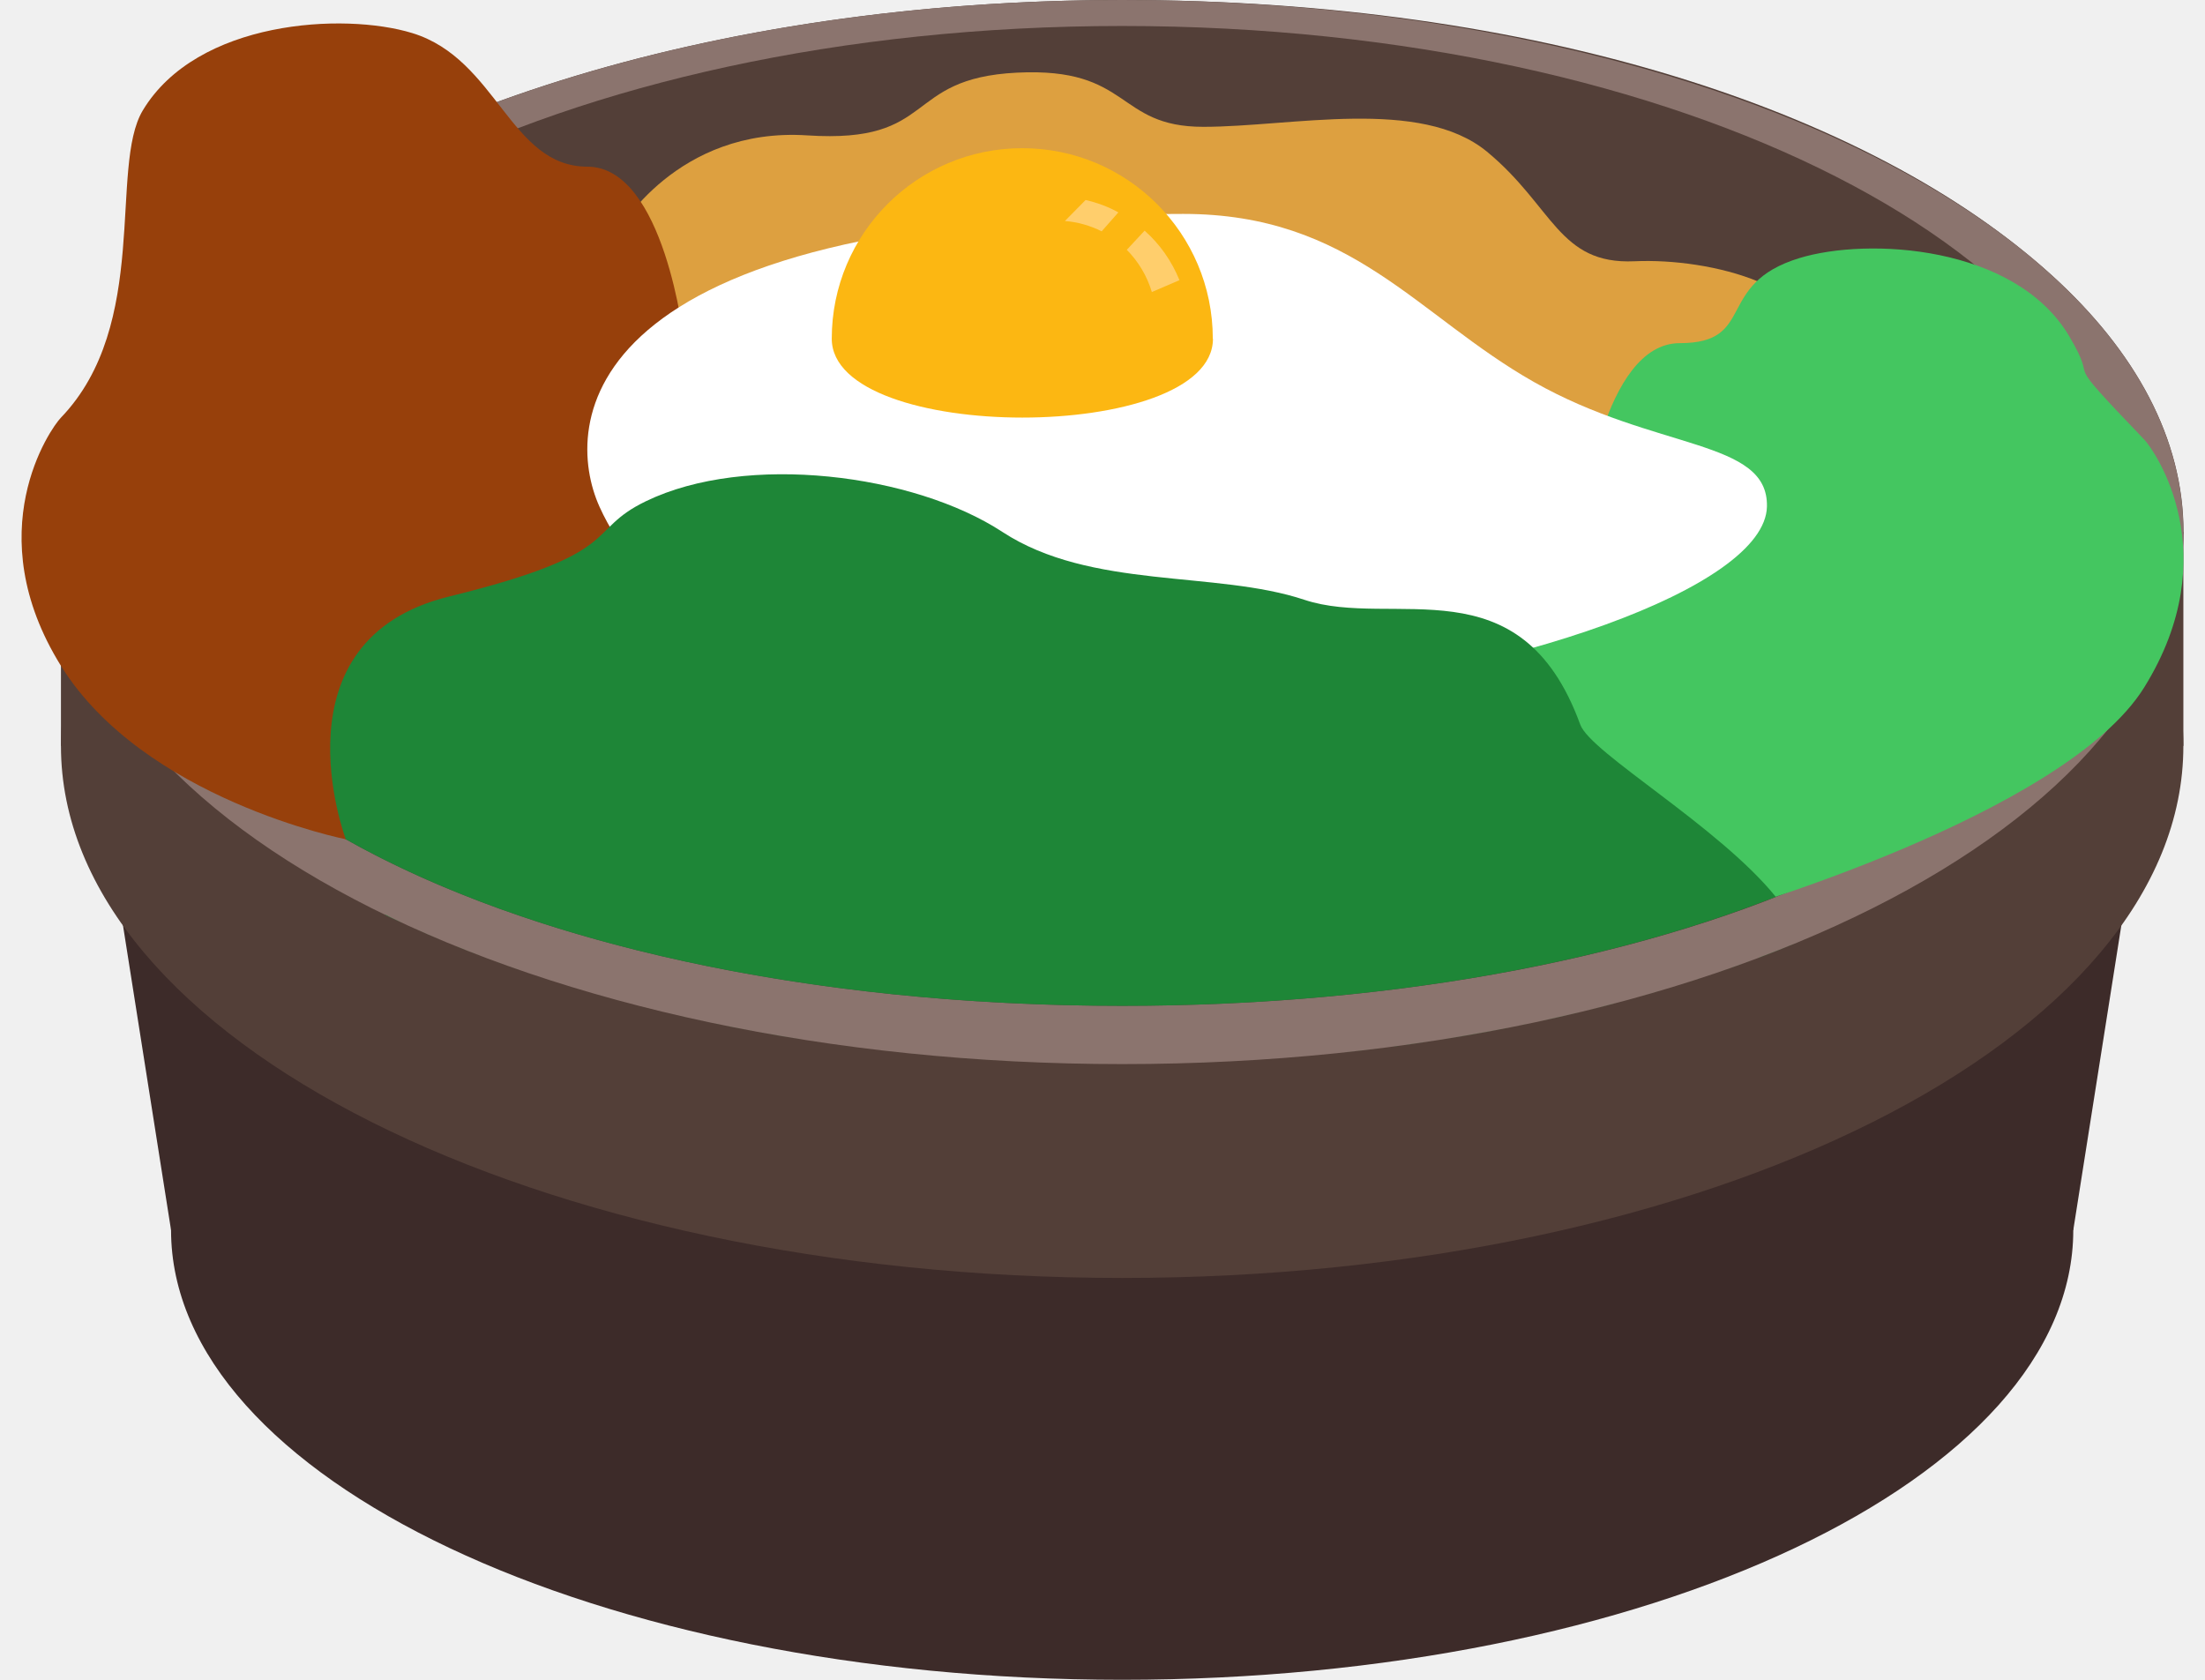
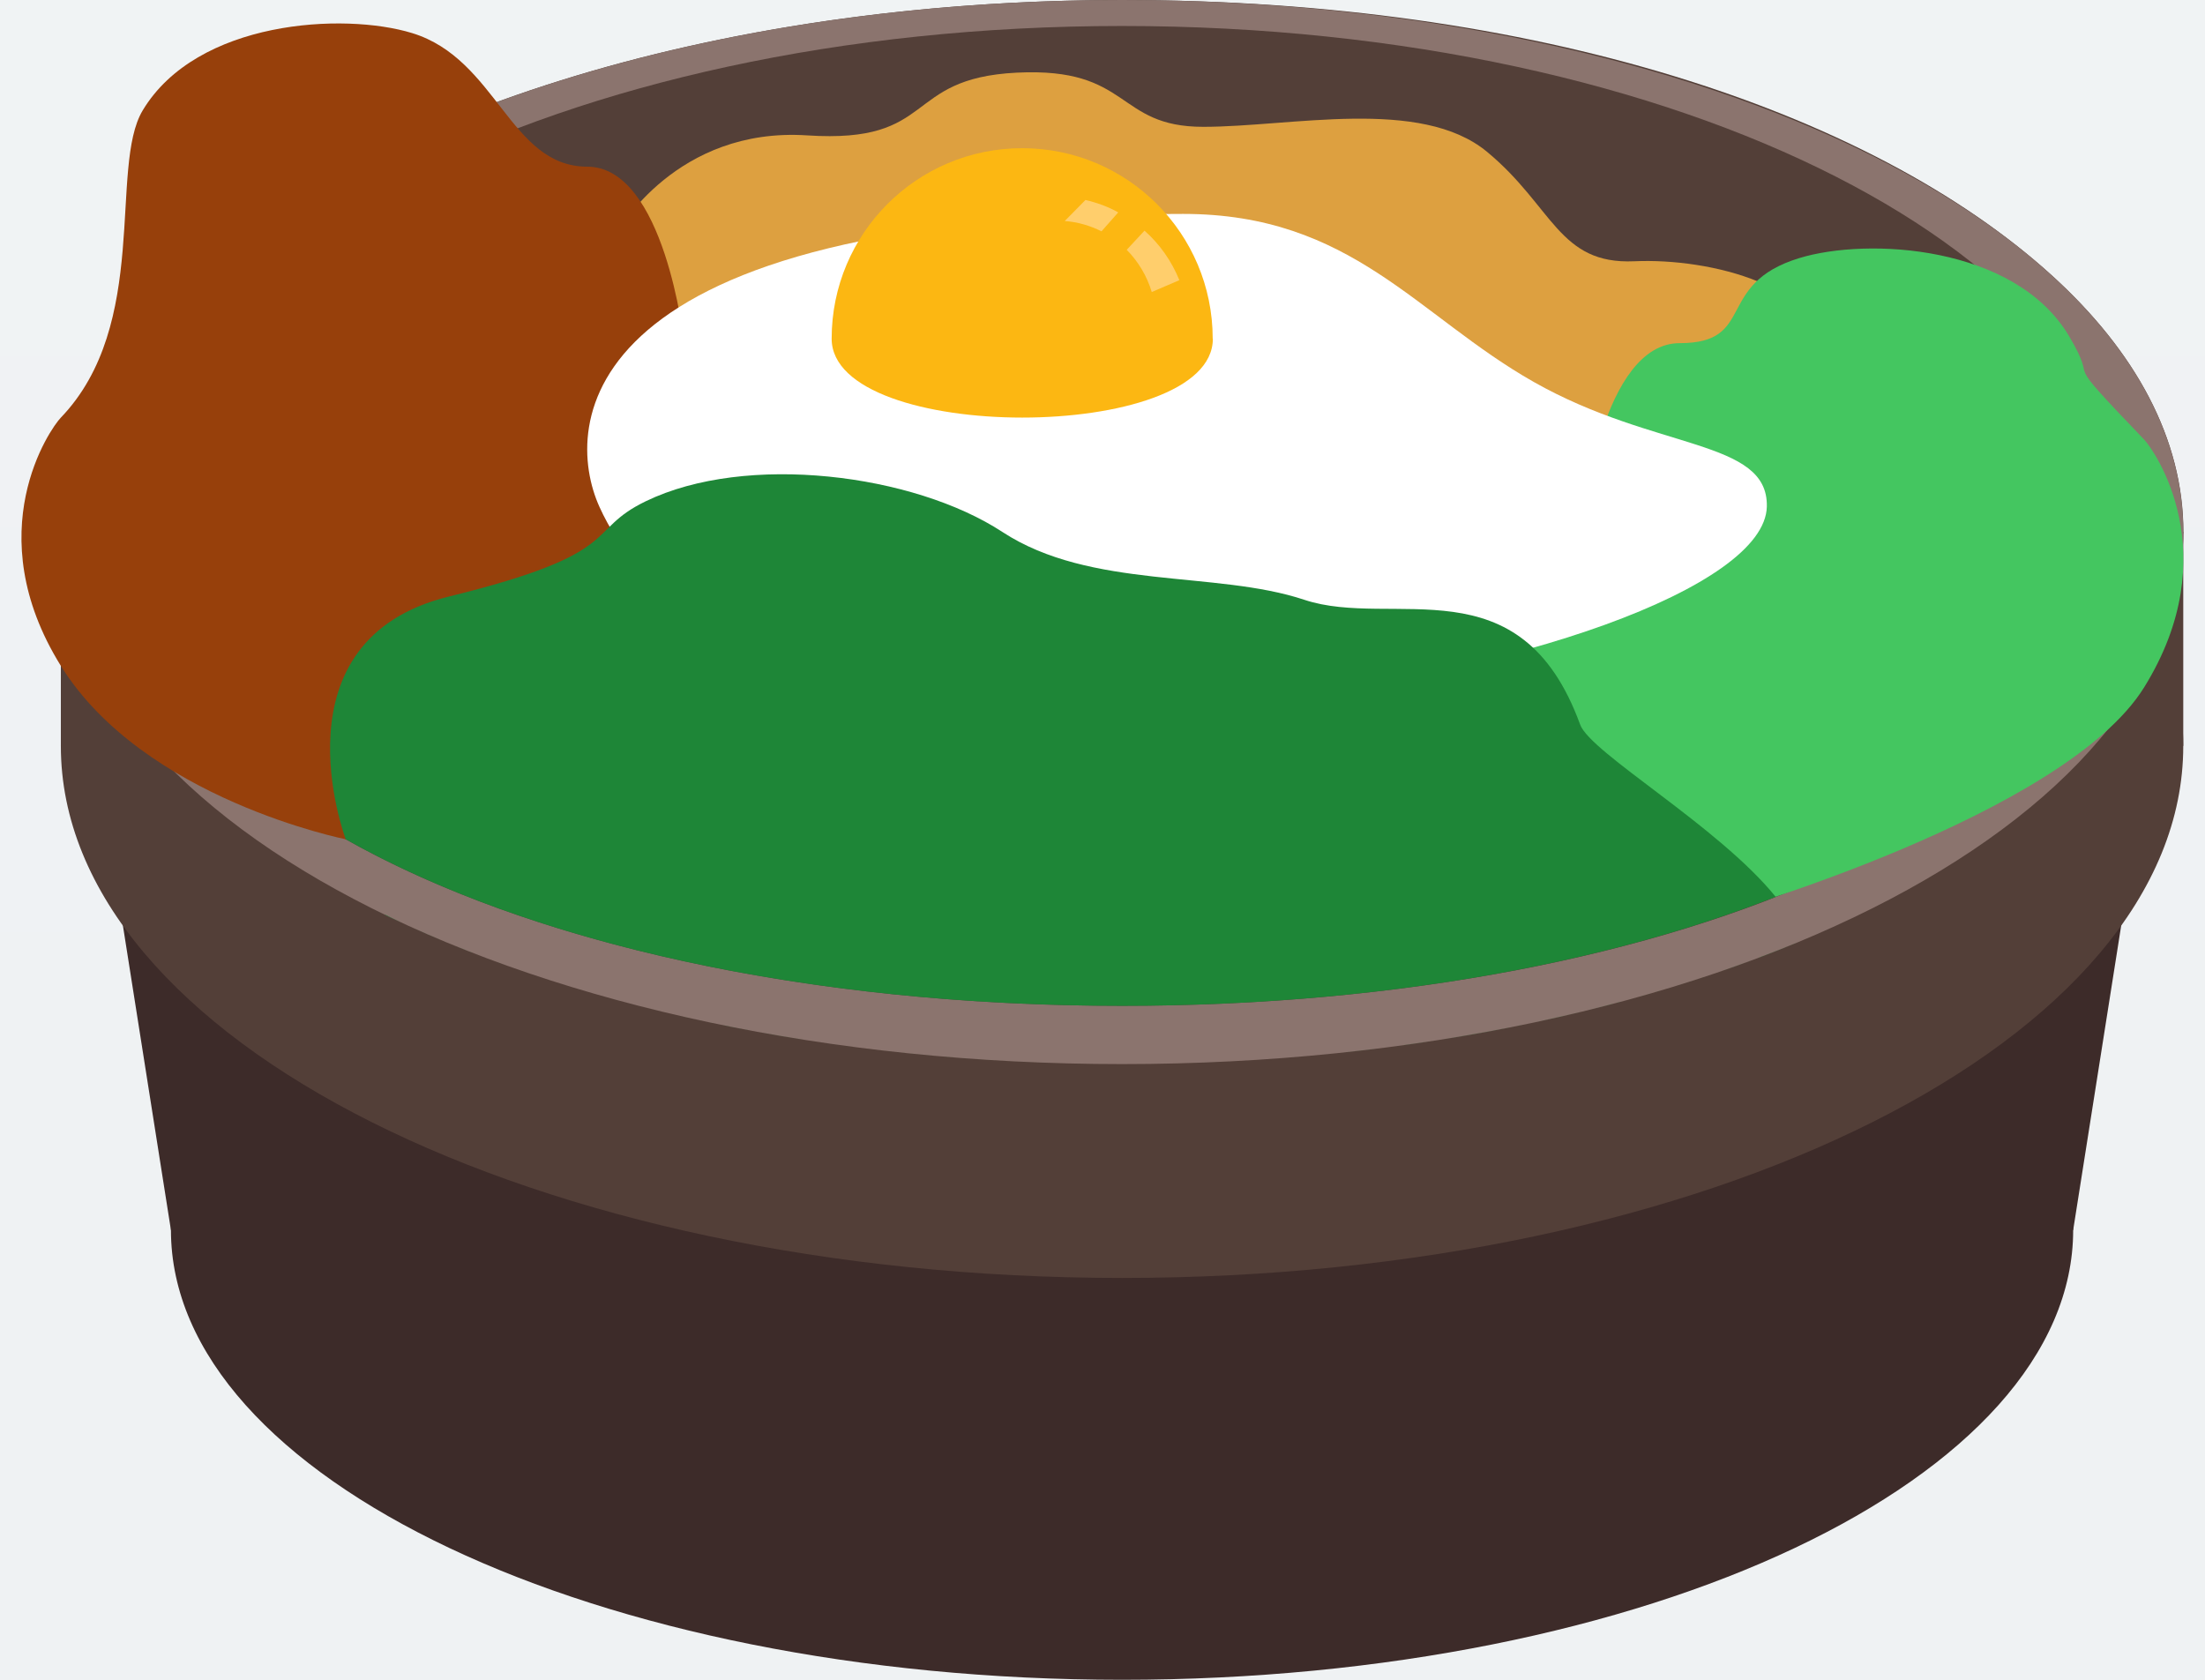
<svg xmlns="http://www.w3.org/2000/svg" width="42" height="32" viewBox="0 0 42 32" fill="none">
-   <g clip-path="url(#clip0_109_10323)">
-     <path d="M21.375 32C31.38 32 39.491 28.164 39.491 23.433C39.491 18.702 31.38 14.866 21.375 14.866C11.369 14.866 3.258 18.702 3.258 23.433C3.258 28.164 11.369 32 21.375 32Z" fill="#3D2B29" />
-     <path d="M41.588 10.135L39.491 23.433H3.258L1.161 10.135H41.588Z" fill="#3D2B29" />
-     <path d="M41.588 10.135C41.588 13.277 38.742 16.084 34.271 17.943C30.771 19.4 26.274 20.273 21.375 20.273C15.924 20.273 10.975 19.192 7.338 17.432C3.53 15.587 1.159 13 1.159 10.135C1.159 8.474 1.96 6.905 3.37 5.521C6.719 2.242 13.523 0 21.377 0C29.232 0 35.634 2.115 39.079 5.241C40.678 6.69 41.591 8.362 41.591 10.135H41.588Z" fill="#533F38" />
-     <path d="M21.375 24.345C32.538 24.345 41.588 19.808 41.588 14.21C41.588 8.613 32.538 4.075 21.375 4.075C10.211 4.075 1.161 8.613 1.161 14.21C1.161 19.808 10.211 24.345 21.375 24.345Z" fill="#533F38" />
-     <path d="M41.588 10.135H1.161V14.21H41.588V10.135Z" fill="#533F38" />
-     <path d="M21.375 0C10.21 0 1.161 4.539 1.161 10.135C1.161 15.732 10.21 20.271 21.375 20.271C32.539 20.271 41.588 15.732 41.588 10.135C41.588 4.539 32.539 0 21.375 0ZM21.375 19.161C10.68 19.161 2.216 15.345 2.216 10.135C2.216 4.925 10.68 0.495 21.375 0.495C32.07 0.495 40.533 4.925 40.533 10.135C40.533 15.345 32.07 19.161 21.375 19.161Z" fill="#8B746E" />
-     <path d="M11.776 4.404C11.776 4.404 12.886 2.416 15.377 2.579C17.868 2.742 17.181 1.493 19.369 1.384C21.556 1.275 21.243 2.416 22.92 2.416C24.597 2.416 27.059 1.846 28.324 2.89C29.589 3.935 29.688 5.042 31.132 4.977C32.575 4.912 34.8 5.454 34.745 6.864C34.691 8.274 30.59 12.943 30.59 12.943L19.475 15.221L9.648 7.732L11.776 4.401V4.404Z" fill="#DDA040" />
-     <path d="M13.028 6.488C13.028 6.488 12.66 3.175 11.188 3.175C9.715 3.175 9.472 1.125 7.852 0.63C6.55 0.231 3.751 0.384 2.719 2.105C2.074 3.183 2.87 6.18 1.159 7.958C0.959 8.165 -0.42 10.138 1.159 12.681C2.737 15.224 6.587 15.988 6.587 15.988L13.938 14.244L13.028 6.488Z" fill="#97400B" />
-     <path d="M30.154 9.85C30.154 9.85 30.523 6.537 31.995 6.537C33.467 6.537 32.653 5.412 34.273 4.917C35.575 4.518 38.374 4.671 39.406 6.392C40.051 7.471 39.134 6.592 40.842 8.373C41.041 8.58 42.421 10.553 40.842 13.095C39.32 15.545 32.747 17.424 32.747 17.424L25.927 14.005L30.157 9.853L30.154 9.85Z" fill="#44C660" />
-     <path d="M33.656 9.651C33.586 12.73 14.459 16.401 11.418 9.651C10.726 8.113 10.864 4.075 22.538 4.075C25.745 4.075 26.989 6.014 29.216 7.276C31.538 8.593 33.685 8.36 33.656 9.651Z" fill="white" />
-     <path d="M23.104 6.452C23.104 8.456 15.843 8.456 15.843 6.452C15.843 4.448 17.468 2.823 19.472 2.823C21.476 2.823 23.101 4.448 23.101 6.452H23.104Z" fill="#FCB712" />
-     <path d="M20.678 3.81C20.895 3.86 21.108 3.937 21.302 4.046L20.984 4.407C20.768 4.298 20.532 4.23 20.284 4.21L20.678 3.81Z" fill="#FFCE6C" />
-     <path d="M22.466 5.337L21.94 5.563C21.849 5.257 21.681 4.979 21.463 4.759L21.802 4.394C22.09 4.648 22.318 4.972 22.466 5.337Z" fill="#FFCE6C" />
-     <path d="M15.302 19.804C15.011 19.757 14.723 19.711 14.441 19.659C14.726 19.711 15.011 19.76 15.302 19.804Z" fill="#1E8637" />
-     <path d="M13.417 19.454C13.155 19.397 12.896 19.34 12.642 19.278C12.898 19.34 13.155 19.397 13.417 19.454Z" fill="#1E8637" />
-     <path d="M14.347 19.641C14.072 19.589 13.8 19.537 13.531 19.48C13.8 19.537 14.072 19.591 14.347 19.641Z" fill="#1E8637" />
-     <path d="M9.163 18.21C8.966 18.135 8.772 18.059 8.58 17.979C8.772 18.057 8.966 18.135 9.163 18.21Z" fill="#1E8637" />
-     <path d="M9.956 18.498C9.746 18.425 9.539 18.352 9.337 18.277C9.542 18.352 9.749 18.428 9.956 18.498Z" fill="#1E8637" />
-     <path d="M7.336 17.424C7.336 17.424 7.339 17.43 7.341 17.432C7.447 17.484 7.559 17.533 7.668 17.583C7.556 17.531 7.447 17.479 7.339 17.424H7.336Z" fill="#1E8637" />
-     <path d="M33.825 17.085C32.736 15.739 30.297 14.345 30.1 13.803C28.964 10.687 26.535 11.989 24.845 11.426C23.158 10.864 20.781 11.237 19.093 10.133C17.406 9.028 14.218 8.621 12.302 9.549C11.117 10.122 11.95 10.529 8.554 11.364C5.184 12.191 6.566 15.931 6.586 15.988C10.081 17.961 15.376 19.161 21.372 19.161C26.154 19.161 30.488 18.396 33.822 17.085H33.825Z" fill="#1E8637" />
-     <path d="M8.399 17.904C8.214 17.826 8.03 17.748 7.852 17.665C8.03 17.746 8.214 17.826 8.399 17.904Z" fill="#1E8637" />
-     <path d="M21.375 20.271C19.633 20.271 17.94 20.159 16.328 19.952C17.942 20.159 19.633 20.271 21.375 20.271C21.722 20.271 22.064 20.265 22.406 20.258C22.064 20.265 21.719 20.271 21.375 20.271Z" fill="#1E8637" />
-     <path d="M30.93 19.068C30.707 19.127 30.479 19.187 30.25 19.241C30.479 19.184 30.707 19.127 30.93 19.068Z" fill="#1E8637" />
-     <path d="M31.746 18.834C31.544 18.897 31.336 18.954 31.129 19.013C31.336 18.956 31.541 18.897 31.746 18.834Z" fill="#1E8637" />
-     <path d="M30.095 19.28C29.815 19.348 29.529 19.413 29.242 19.472C29.529 19.41 29.812 19.348 30.095 19.28Z" fill="#1E8637" />
-     <path d="M33.358 18.298C33.156 18.373 32.952 18.446 32.744 18.516C32.952 18.446 33.156 18.371 33.358 18.298Z" fill="#1E8637" />
-     <path d="M29.242 19.475C28.643 19.602 28.029 19.716 27.401 19.812C28.029 19.713 28.643 19.602 29.242 19.475Z" fill="#1E8637" />
-     <path d="M32.55 18.58C32.353 18.645 32.156 18.71 31.956 18.772C32.156 18.71 32.355 18.645 32.55 18.58Z" fill="#1E8637" />
-     <path d="M33.503 18.244C33.765 18.145 34.022 18.044 34.273 17.94C34.022 18.044 33.765 18.148 33.503 18.246V18.244Z" fill="#1E8637" />
-     <path d="M23.389 20.221C23.078 20.237 22.764 20.25 22.451 20.258C22.767 20.25 23.078 20.237 23.389 20.221Z" fill="#1E8637" />
-     <path d="M26.303 19.967C26.054 19.998 25.802 20.027 25.548 20.055C25.802 20.029 26.054 19.998 26.303 19.967Z" fill="#1E8637" />
-     <path d="M27.318 19.825C27.044 19.866 26.766 19.908 26.486 19.944C26.766 19.908 27.044 19.869 27.318 19.825Z" fill="#1E8637" />
+   <rect width="42" height="32" fill="#868686" />
+   <g id="FoodieGo - Main View" clip-path="url(#clip0_0_1)">
+     <rect id="Rectangle 24" x="-837" y="-92" width="1440" height="1024" fill="url(#paint0_linear_0_1)" />
+     <g id="Mask group">
+       <mask id="mask0_0_1" style="mask-type:alpha" maskUnits="userSpaceOnUse" x="-661" y="-4" width="1088" height="62">
+         <rect id="Rectangle 23" x="-661" y="-4" width="1088" height="62" fill="#D9D9D9" />
+       </mask>
+       <g mask="url(#mask0_0_1)">
+         <g id="Frame 223">
+           <g id="Group 234">
+             <g id="Frame 221">
+               <g id="Food - icons">
+                 <g id="Layer_1" clip-path="url(#clip1_0_1)">
+                   <path id="Vector" d="M21.373 32C31.378 32 39.489 28.164 39.489 23.433C39.489 18.701 31.378 14.866 21.373 14.866C11.367 14.866 3.256 18.701 3.256 23.433C3.256 28.164 11.367 32 21.373 32Z" fill="#3D2B29" />
+                   <path id="Vector_2" d="M41.586 10.135L39.489 23.433H3.256L1.159 10.135H41.586Z" fill="#3D2B29" />
+                   <path id="Vector_3" d="M41.586 10.135C41.586 13.277 38.74 16.084 34.269 17.943C30.769 19.4 26.272 20.273 21.373 20.273C15.921 20.273 10.973 19.192 7.336 17.432C3.528 15.587 1.157 13 1.157 10.135C1.157 8.474 1.958 6.905 3.368 5.521C6.717 2.242 13.521 0 21.375 0C29.23 0 35.632 2.115 39.077 5.241C40.676 6.69 41.589 8.362 41.589 10.135H41.586Z" fill="#533F38" />
+                   <path id="Vector_4" d="M21.373 24.345C32.536 24.345 41.586 19.808 41.586 14.21C41.586 8.613 32.536 4.075 21.373 4.075C10.209 4.075 1.159 8.613 1.159 14.21C1.159 19.808 10.209 24.345 21.373 24.345Z" fill="#533F38" />
+                   <path id="Vector_5" d="M41.586 10.135H1.159V14.21H41.586V10.135Z" fill="#533F38" />
+                   <path id="Vector_6" d="M21.373 0C10.208 0 1.159 4.539 1.159 10.135C1.159 15.732 10.208 20.271 21.373 20.271C32.537 20.271 41.586 15.732 41.586 10.135C41.586 4.539 32.537 0 21.373 0ZM21.373 19.161C10.678 19.161 2.214 15.345 2.214 10.135C2.214 4.925 10.678 0.495 21.373 0.495C32.068 0.495 40.531 4.925 40.531 10.135C40.531 15.345 32.068 19.161 21.373 19.161Z" fill="#8B746E" />
+                   <path id="Vector_7" d="M11.774 4.404C11.774 4.404 12.883 2.416 15.374 2.579C17.866 2.743 17.179 1.493 19.366 1.384C21.554 1.275 21.241 2.416 22.918 2.416C24.595 2.416 27.057 1.846 28.322 2.89C29.587 3.935 29.686 5.042 31.13 4.977C32.573 4.912 34.797 5.454 34.743 6.864C34.689 8.274 30.588 12.943 30.588 12.943L19.473 15.221L9.646 7.732L11.774 4.401V4.404Z" fill="#DDA040" />
+                   <path id="Vector_8" d="M13.026 6.488C13.026 6.488 12.658 3.175 11.186 3.175C9.713 3.175 9.47 1.125 7.849 0.63C6.548 0.231 3.749 0.384 2.717 2.105C2.072 3.183 2.867 6.18 1.157 7.958C0.957 8.165 -0.422 10.138 1.157 12.681C2.735 15.224 6.585 15.988 6.585 15.988L13.936 14.244L13.026 6.488Z" fill="#97400B" />
+                   <path id="Vector_9" d="M30.152 9.85C30.152 9.85 30.52 6.537 31.993 6.537C33.465 6.537 32.651 5.412 34.271 4.917C35.572 4.518 38.372 4.671 39.404 6.392C40.049 7.471 39.131 6.592 40.84 8.373C41.039 8.58 42.418 10.553 40.84 13.095C39.318 15.545 32.744 17.424 32.744 17.424L25.924 14.005L30.155 9.853L30.152 9.85Z" fill="#44C660" />
+                   <path id="Vector_10" d="M33.654 9.651C33.584 12.73 14.457 16.401 11.416 9.651C10.724 8.113 10.862 4.075 22.537 4.075C25.743 4.075 26.987 6.014 29.214 7.276C31.537 8.593 33.683 8.36 33.654 9.651Z" fill="white" />
+                   <path id="Vector_11" d="M23.102 6.452C23.102 8.456 15.841 8.456 15.841 6.452C15.841 4.448 17.466 2.823 19.47 2.823C21.474 2.823 23.099 4.448 23.099 6.452H23.102Z" fill="#FCB712" />
+                   <path id="Vector_12" d="M20.675 3.81C20.893 3.86 21.106 3.937 21.3 4.046L20.981 4.407C20.766 4.298 20.53 4.23 20.281 4.21L20.675 3.81Z" fill="#FFCE6C" />
+                   <path id="Vector_13" d="M22.464 5.337L21.938 5.563C21.847 5.257 21.679 4.979 21.461 4.759L21.8 4.394C22.088 4.648 22.316 4.972 22.464 5.337Z" fill="#FFCE6C" />
+                   <path id="Vector_14" d="M15.299 19.804C15.009 19.757 14.721 19.711 14.439 19.659C14.724 19.711 15.009 19.76 15.299 19.804Z" fill="#1E8637" />
+                   <path id="Vector_15" d="M13.415 19.454C13.153 19.397 12.894 19.34 12.64 19.278C12.896 19.34 13.153 19.397 13.415 19.454Z" fill="#1E8637" />
+                   <path id="Vector_16" d="M14.345 19.641C14.071 19.589 13.798 19.537 13.529 19.48C13.798 19.537 14.071 19.591 14.345 19.641Z" fill="#1E8637" />
+                   <path id="Vector_17" d="M9.161 18.21C8.964 18.135 8.77 18.059 8.578 17.979C8.77 18.057 8.964 18.135 9.161 18.21Z" fill="#1E8637" />
+                   <path id="Vector_18" d="M9.954 18.497C9.744 18.425 9.537 18.352 9.335 18.277C9.54 18.352 9.747 18.427 9.954 18.497Z" fill="#1E8637" />
+                   <path id="Vector_19" d="M7.334 17.424C7.334 17.424 7.336 17.43 7.339 17.432C7.445 17.484 7.557 17.533 7.665 17.582C7.554 17.531 7.445 17.479 7.336 17.424H7.334Z" fill="#1E8637" />
+                   <path id="Vector_20" d="M33.823 17.085C32.734 15.739 30.295 14.345 30.098 13.803C28.962 10.687 26.534 11.989 24.844 11.426C23.156 10.864 20.779 11.237 19.092 10.133C17.404 9.028 14.216 8.621 12.3 9.549C11.116 10.122 11.948 10.529 8.552 11.364C5.182 12.191 6.564 15.931 6.585 15.988C10.079 17.961 15.374 19.161 21.37 19.161C26.153 19.161 30.487 18.396 33.82 17.085H33.823Z" fill="#1E8637" />
+                   <path id="Vector_21" d="M8.396 17.904C8.212 17.826 8.028 17.748 7.849 17.666C8.028 17.746 8.212 17.826 8.396 17.904Z" fill="#1E8637" />
+                   <path id="Vector_22" d="M21.373 20.271C19.631 20.271 17.938 20.159 16.326 19.952C17.941 20.159 19.631 20.271 21.373 20.271C21.72 20.271 22.062 20.265 22.404 20.258C22.062 20.265 21.718 20.271 21.373 20.271Z" fill="#1E8637" />
+                   <path id="Vector_23" d="M30.927 19.068C30.704 19.127 30.476 19.187 30.248 19.241C30.476 19.184 30.704 19.127 30.927 19.068Z" fill="#1E8637" />
+                   <path id="Vector_24" d="M31.744 18.834C31.542 18.897 31.334 18.954 31.127 19.013C31.334 18.956 31.539 18.897 31.744 18.834Z" fill="#1E8637" />
+                   <path id="Vector_25" d="M30.093 19.28C29.813 19.348 29.528 19.413 29.24 19.472C29.528 19.41 29.81 19.348 30.093 19.28Z" fill="#1E8637" />
+                   <path id="Vector_26" d="M33.356 18.298C33.154 18.373 32.949 18.446 32.742 18.516C32.949 18.446 33.154 18.37 33.356 18.298Z" fill="#1E8637" />
+                   <path id="Vector_27" d="M29.24 19.475C28.641 19.602 28.027 19.716 27.399 19.812C28.027 19.713 28.641 19.602 29.24 19.475Z" fill="#1E8637" />
+                   <path id="Vector_28" d="M32.547 18.581C32.35 18.645 32.154 18.71 31.954 18.772C32.154 18.71 32.353 18.645 32.547 18.581Z" fill="#1E8637" />
+                   <path id="Vector_29" d="M33.501 18.244C33.763 18.145 34.02 18.044 34.271 17.94C34.02 18.044 33.763 18.148 33.501 18.246V18.244Z" fill="#1E8637" />
+                   <path id="Vector_30" d="M23.387 20.221C23.076 20.237 22.762 20.25 22.448 20.258C22.765 20.25 23.076 20.237 23.387 20.221Z" fill="#1E8637" />
+                   <path id="Vector_31" d="M26.3 19.967C26.052 19.998 25.8 20.027 25.546 20.055C25.8 20.029 26.052 19.998 26.3 19.967Z" fill="#1E8637" />
+                   <path id="Vector_32" d="M27.317 19.825C27.042 19.866 26.764 19.908 26.484 19.944C26.764 19.908 27.042 19.869 27.317 19.825Z" fill="#1E8637" />
+                 </g>
+               </g>
+             </g>
+           </g>
+         </g>
+       </g>
+     </g>
  </g>
  <defs>
-     <clipPath id="clip0_109_10323">
-       <rect width="41.176" height="32" fill="white" transform="translate(0.412109)" />
+     <linearGradient id="paint0_linear_0_1" x1="-179.466" y1="-429.657" x2="-179.466" y2="932" gradientUnits="userSpaceOnUse">
+       <stop stop-color="white" />
+       <stop offset="1" stop-color="#CFD8DC" />
+     </linearGradient>
+     <clipPath id="clip0_0_1">
+       <rect width="1440" height="1024" fill="white" transform="translate(-837 -92)" />
+     </clipPath>
+     <clipPath id="clip1_0_1">
+       <rect width="41.176" height="32" fill="white" transform="translate(0.410034)" />
    </clipPath>
  </defs>
</svg>
